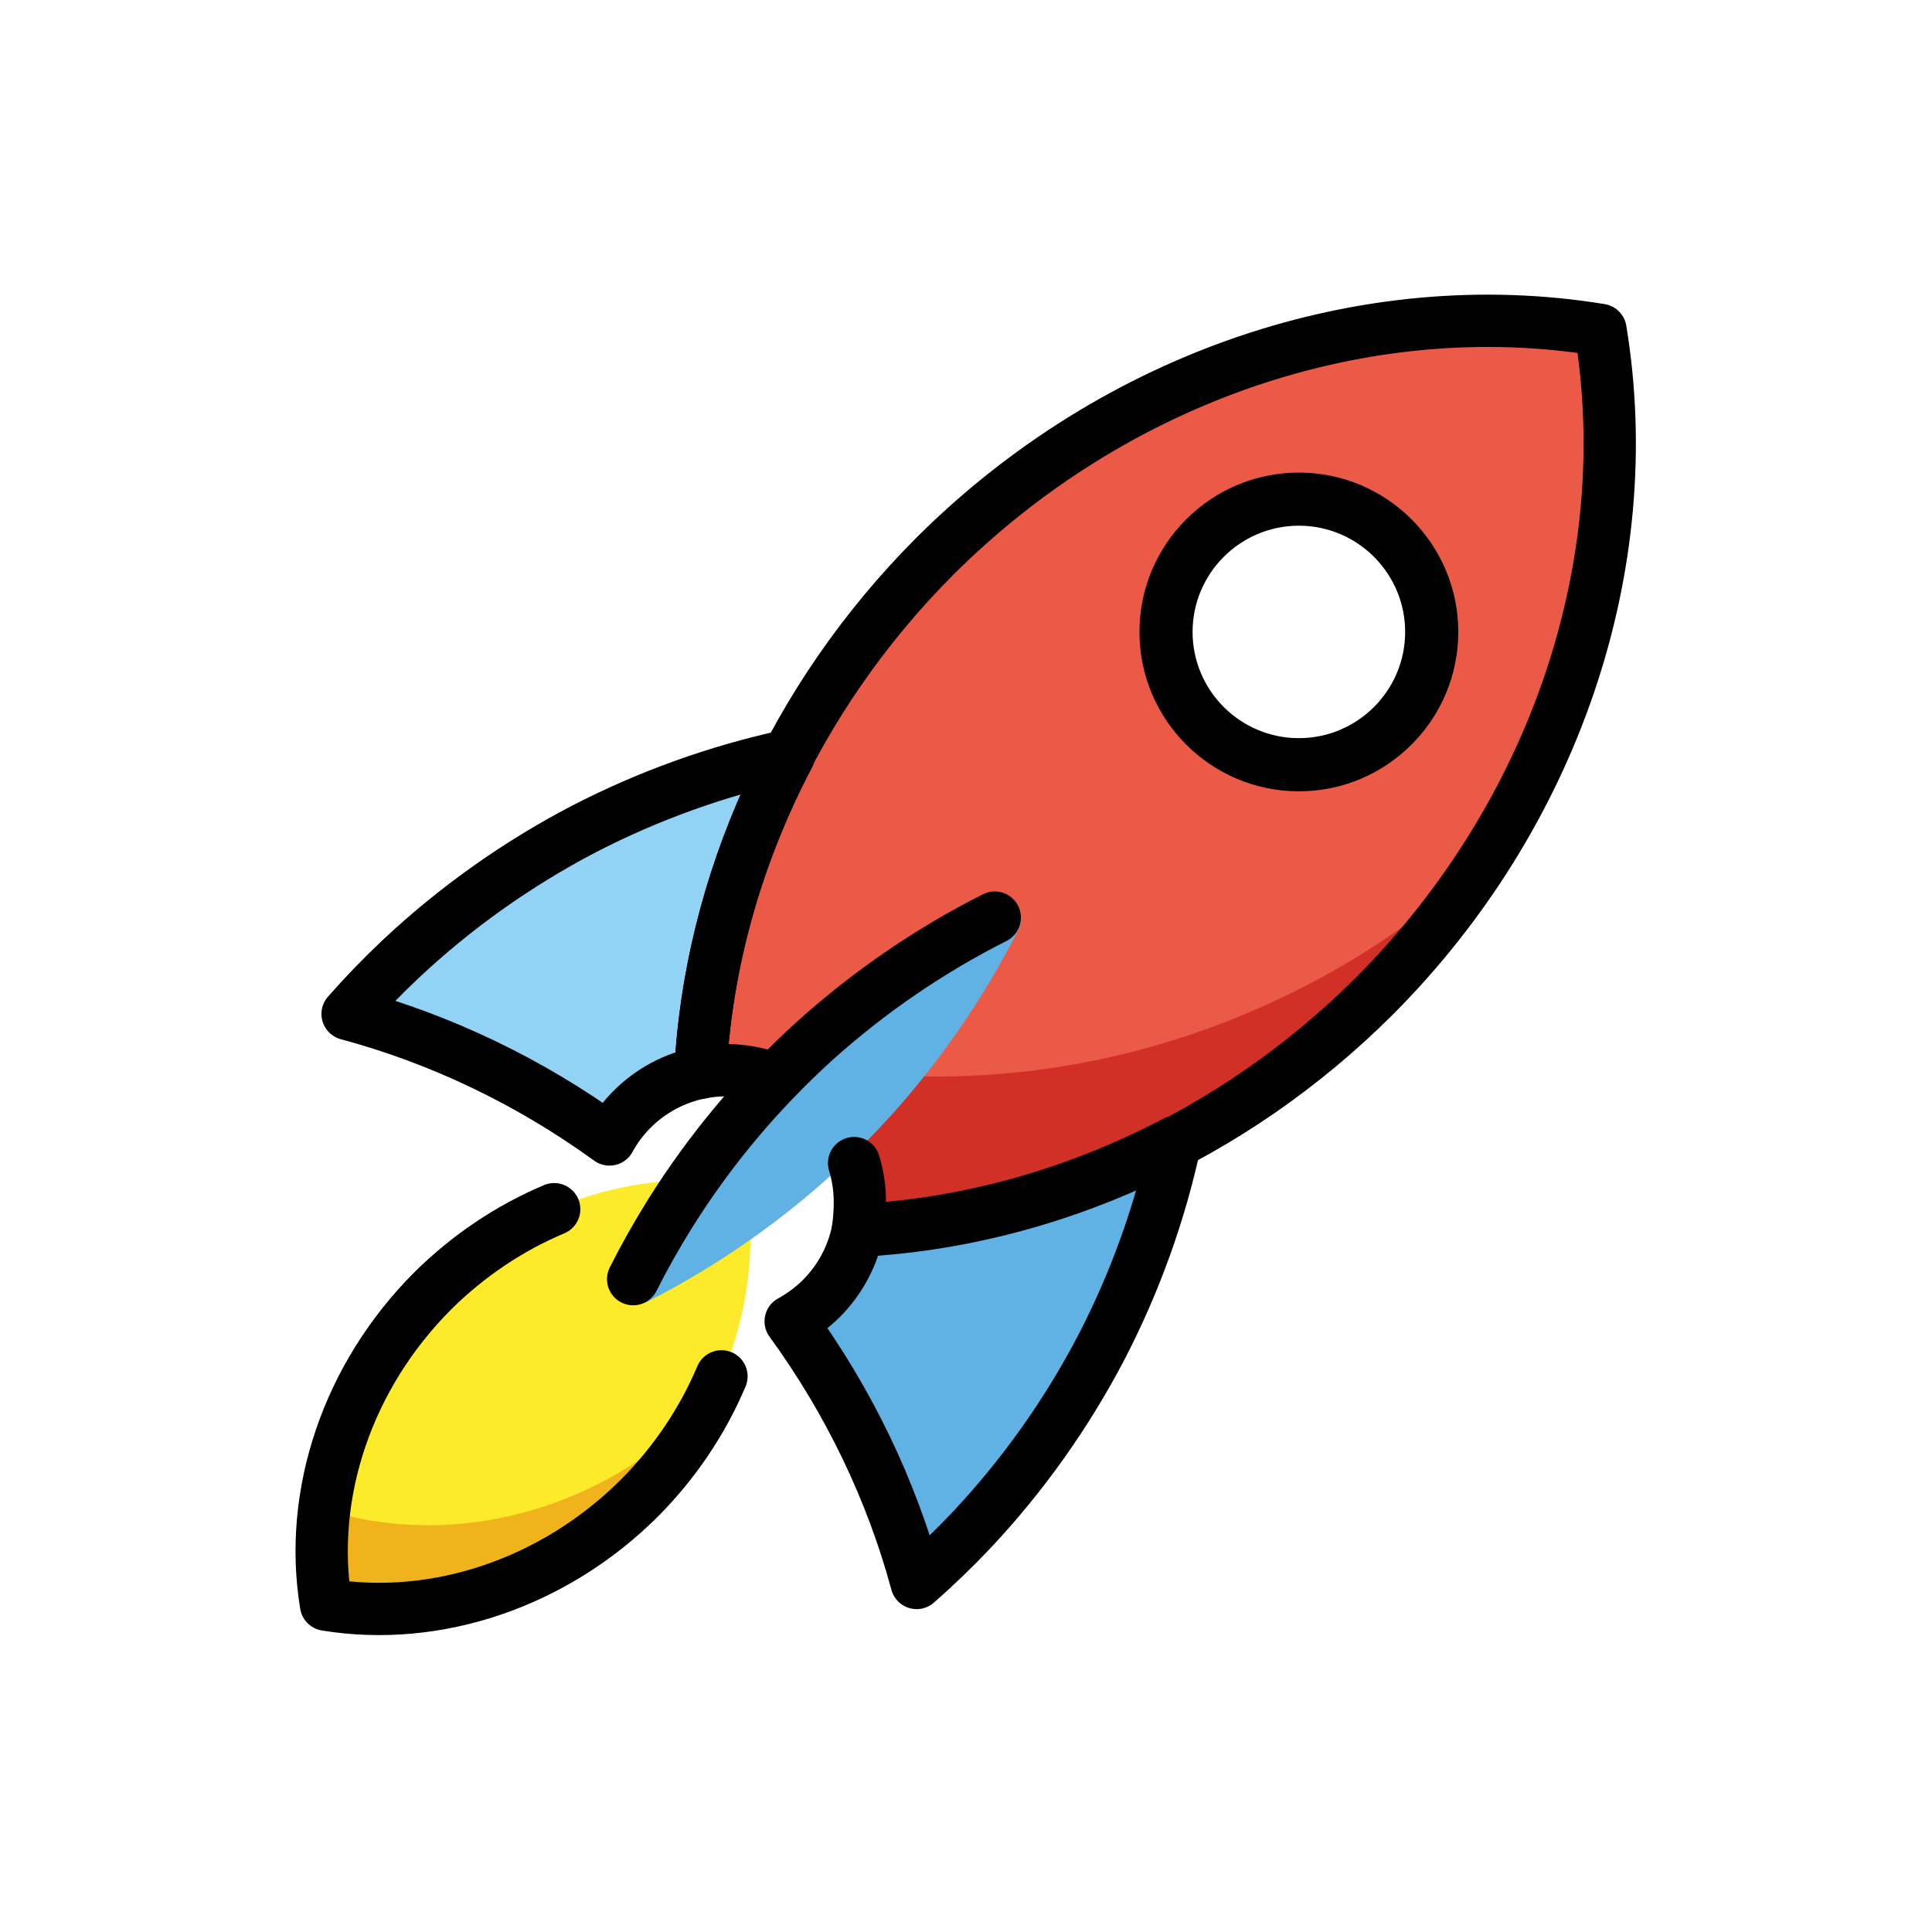
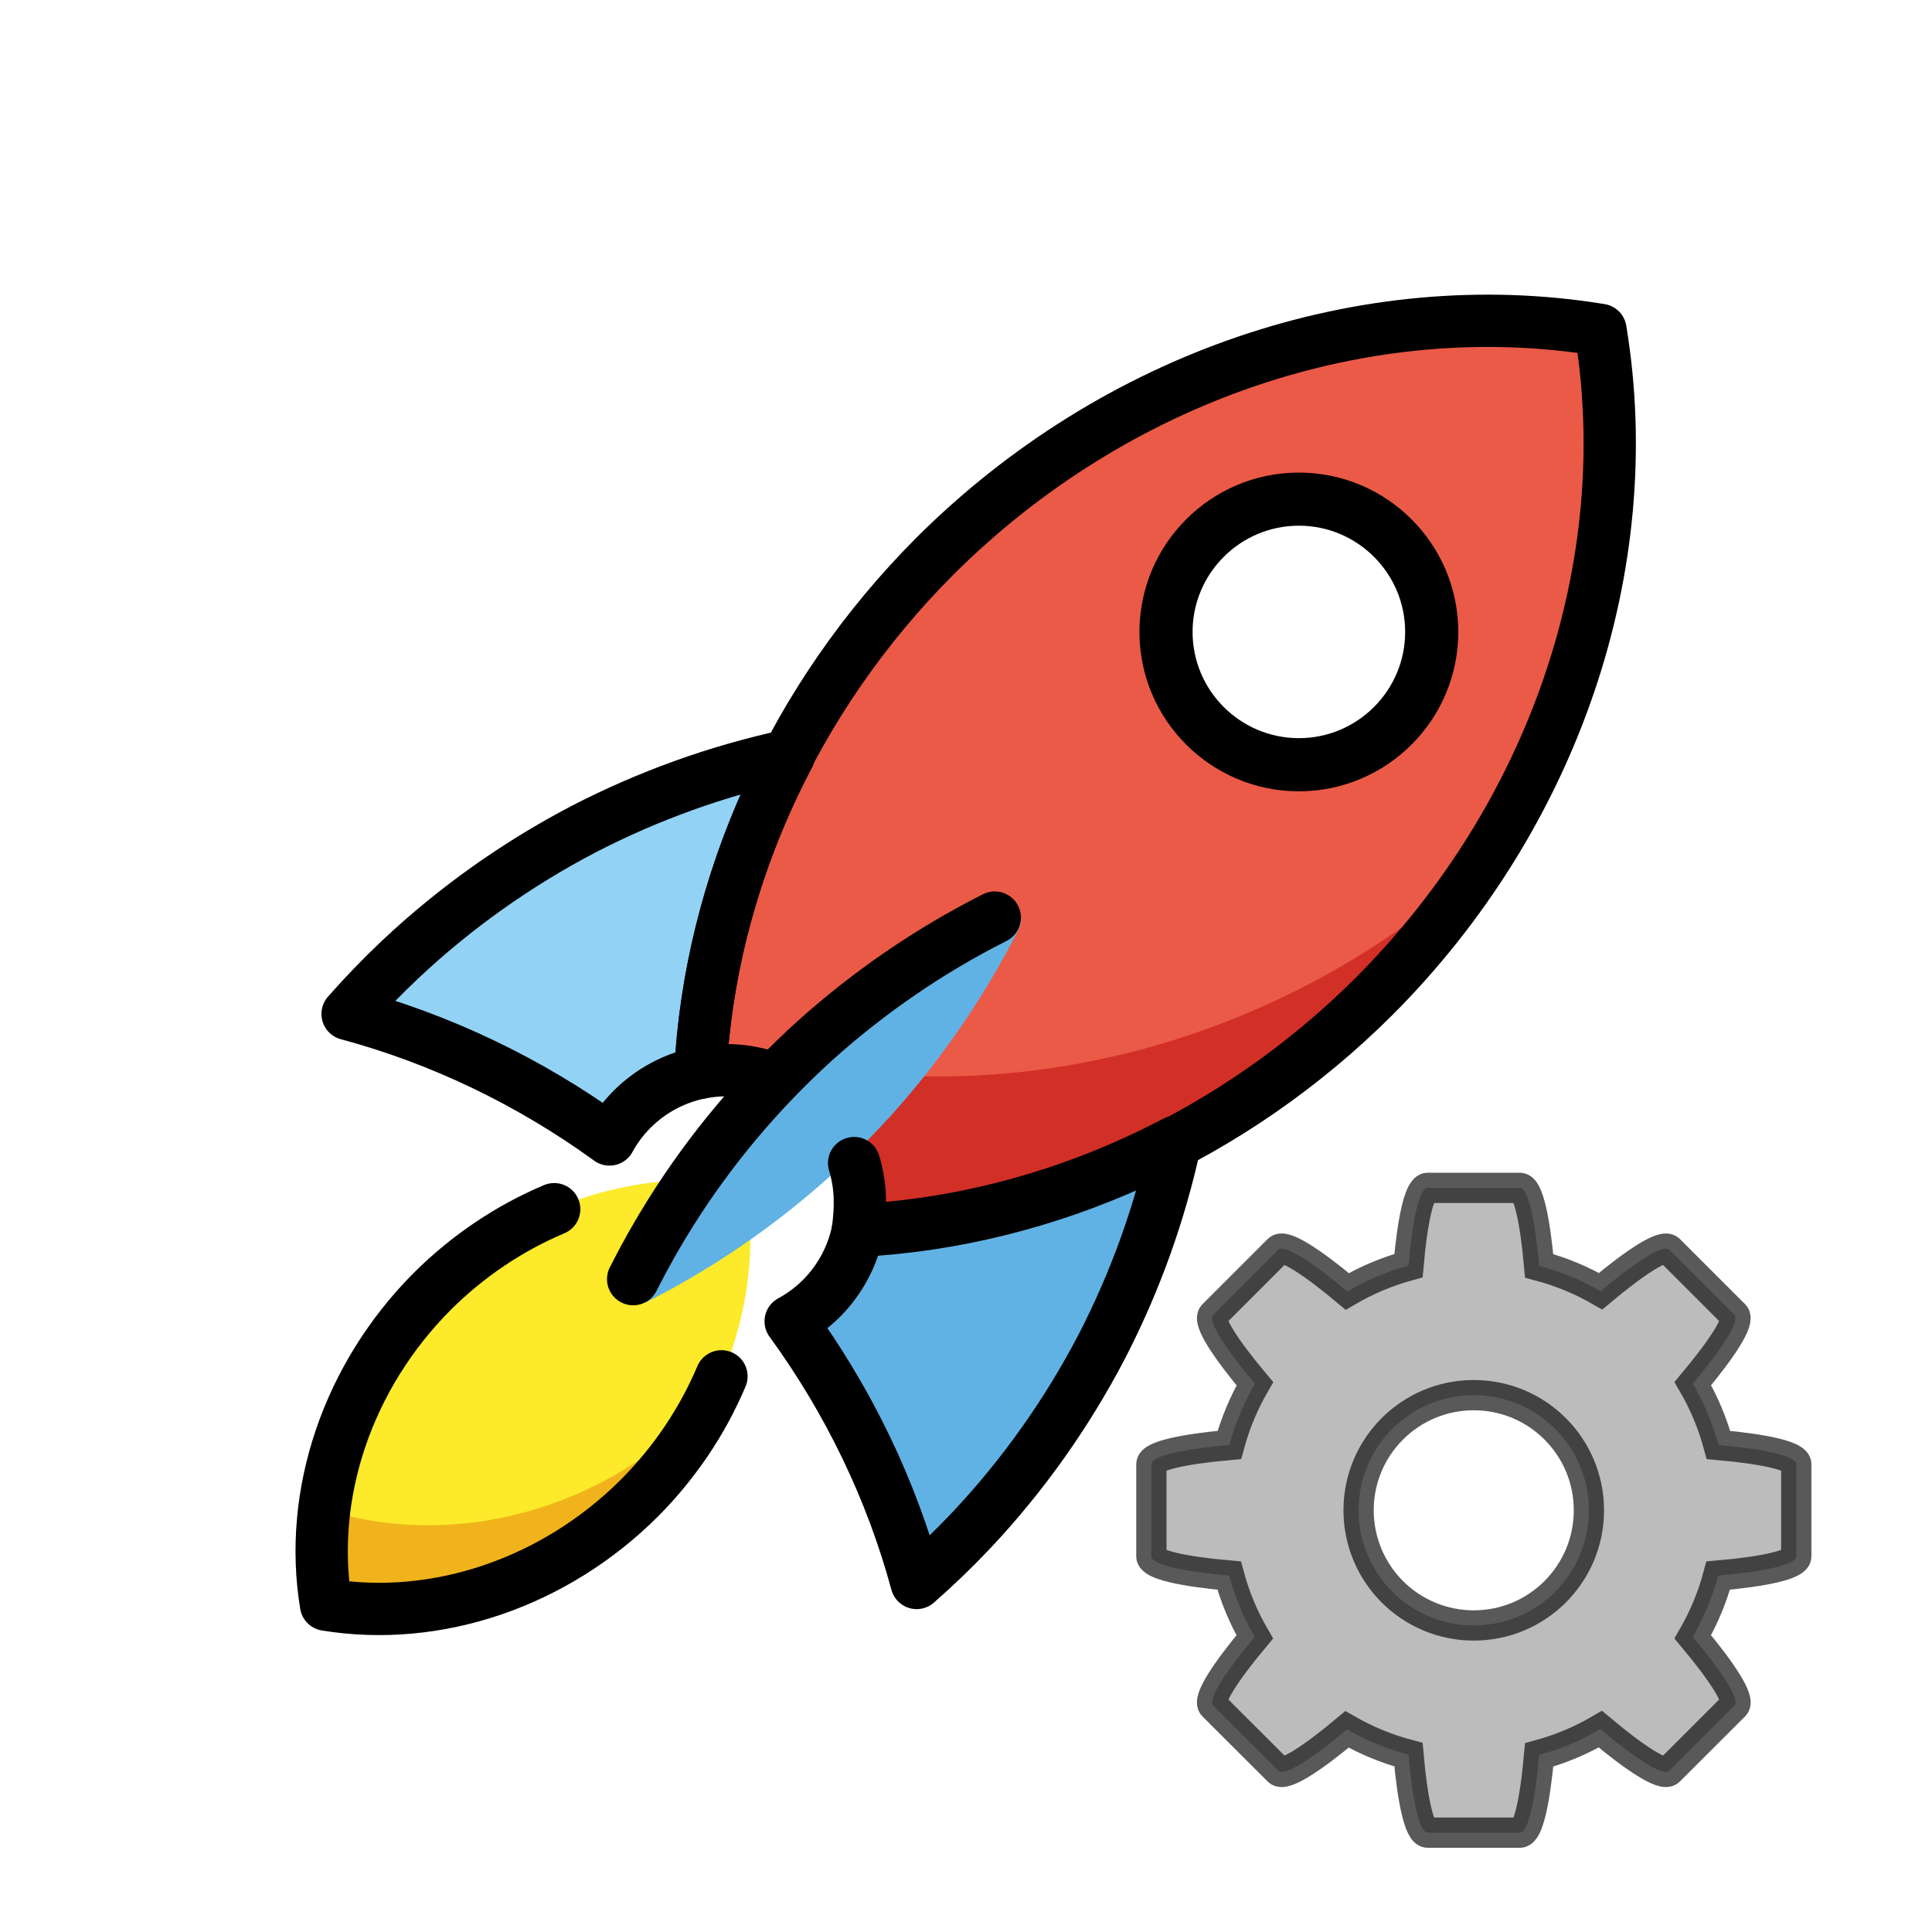
<svg xmlns="http://www.w3.org/2000/svg" id="emoji" viewBox="0 0 72 72" version="1.1">
+   <defs id="defs38" />
  <g id="color">
-     <path fill="#FCEA2B" d="M16.12,48.114 c-3.158,3.163-4.652,7.56-3.97,11.688c4.128,0.676,8.522-0.82,11.683-3.977c3.158-3.163,4.652-7.56,3.97-11.688 C23.675,43.461,19.281,44.957,16.12,48.114z" />
-     <path fill="#61B2E4" d="M31.973,45.839 c-0.192,0.966-0.666,1.854-1.362,2.551c-0.339,0.337-0.725,0.624-1.145,0.852 c2.163,2.972,3.758,6.285,4.695,9.751c0.709-0.622,1.391-1.279,2.042-1.968c1.914-2.034,3.549-4.338,4.852-6.833 c1.251-2.42,2.175-4.992,2.744-7.635c-3.728,1.954-7.772,3.077-11.826,3.284L31.973,45.839z" />
-     <path fill="#92D3F5" d="M14.923,35.749 c-0.69,0.65-1.347,1.33-1.969,2.038c3.468,0.931,6.785,2.521,9.76,4.678c0.226-0.414,0.51-0.794,0.844-1.128 c0.695-0.694,1.579-1.167,2.542-1.36c0.211-4.051,1.336-8.09,3.293-11.814c0.002-0.004,0.004-0.007,0.006-0.011 c-2.645,0.569-5.219,1.493-7.641,2.743C19.262,32.199,16.958,33.835,14.923,35.749L14.923,35.749z" />
-     <path fill="#EA5A47" d="M34.821,20.747 c-5.231,5.251-8.367,12.164-8.723,19.233c1.638-0.332,3.333,0.178,4.515,1.358c1.186,1.187,1.696,2.89,1.356,4.533 c7.075-0.361,13.992-3.502,19.242-8.74c6.712-6.723,9.884-16.067,8.434-24.839 c-1.732-0.283-3.504-0.388-5.292-0.314c-7.174,0.293-14.21,3.451-19.532,8.768L34.821,20.747z M45.07,20.218 c1.841-1.841,4.827-1.842,6.669-0.001c0,0,0.001,0.001,0.001,0.001c1.842,1.841,1.842,4.825,0.001,6.667 c-0,0-0.001,0.001-0.001,0.001c-1.842,1.84-4.827,1.84-6.668-0.001 C43.23,25.044,43.229,22.059,45.07,20.218z" />
-     <path fill="#F1B31C" d="M26.538,52.037 c-0.876,0.983-1.889,1.847-3.007,2.562c-3.491,2.223-7.724,2.834-11.441,1.653c-0.149,1.196-0.129,2.392,0.06,3.55 c4.128,0.676,8.522-0.82,11.683-3.977c1.105-1.113,2.021-2.396,2.705-3.787L26.538,52.037z" />
-     <path fill="#D22F27" d="M26.204,38.687 c-0.033,0.428-0.056,0.856-0.068,1.283c1.627-0.316,3.305,0.197,4.477,1.368c1.186,1.187,1.696,2.89,1.356,4.533 c7.075-0.362,13.991-3.504,19.24-8.741c1.493-1.507,2.827-3.162,3.975-4.934c-1.347,1.227-2.805,2.334-4.353,3.307 c-7.557,4.711-16.694,5.892-24.627,3.183L26.204,38.687z" />
-     <polygon points="36.166,-14.451 36.166,-14.451 36.166,-14.451" />
-     <path fill="#61B2E4" d="M24.039,48.551 c0.87-0.437,1.721-0.918,2.55-1.438c2.443-1.532,4.678-3.405,6.629-5.555l0.003-0.003 c1.88-2.091,3.474-4.419,4.733-6.912c0.061-0.12,0.097-0.252,0.105-0.387 C34.66,33.503,23.213,44.507,24.039,48.551L24.039,48.551z" />
+     <path fill="#FCEA2B" d="M16.12,48.114 c-3.158,3.163-4.652,7.56-3.97,11.688c4.128,0.676,8.522-0.82,11.683-3.977c3.158-3.163,4.652-7.56,3.97-11.688 C23.675,43.461,19.281,44.957,16.12,48.114z" id="path2" />
+     <path fill="#61B2E4" d="M31.973,45.839 c-0.192,0.966-0.666,1.854-1.362,2.551c-0.339,0.337-0.725,0.624-1.145,0.852 c2.163,2.972,3.758,6.285,4.695,9.751c0.709-0.622,1.391-1.279,2.042-1.968c1.914-2.034,3.549-4.338,4.852-6.833 c1.251-2.42,2.175-4.992,2.744-7.635c-3.728,1.954-7.772,3.077-11.826,3.284L31.973,45.839z" id="path4" />
+     <path fill="#92D3F5" d="M14.923,35.749 c-0.69,0.65-1.347,1.33-1.969,2.038c3.468,0.931,6.785,2.521,9.76,4.678c0.226-0.414,0.51-0.794,0.844-1.128 c0.695-0.694,1.579-1.167,2.542-1.36c0.211-4.051,1.336-8.09,3.293-11.814c0.002-0.004,0.004-0.007,0.006-0.011 c-2.645,0.569-5.219,1.493-7.641,2.743C19.262,32.199,16.958,33.835,14.923,35.749L14.923,35.749z" id="path6" />
+     <path fill="#EA5A47" d="M34.821,20.747 c-5.231,5.251-8.367,12.164-8.723,19.233c1.638-0.332,3.333,0.178,4.515,1.358c1.186,1.187,1.696,2.89,1.356,4.533 c7.075-0.361,13.992-3.502,19.242-8.74c6.712-6.723,9.884-16.067,8.434-24.839 c-1.732-0.283-3.504-0.388-5.292-0.314c-7.174,0.293-14.21,3.451-19.532,8.768L34.821,20.747z M45.07,20.218 c1.841-1.841,4.827-1.842,6.669-0.001c0,0,0.001,0.001,0.001,0.001c1.842,1.841,1.842,4.825,0.001,6.667 c-0,0-0.001,0.001-0.001,0.001c-1.842,1.84-4.827,1.84-6.668-0.001 C43.23,25.044,43.229,22.059,45.07,20.218z" id="path8" />
+     <path fill="#F1B31C" d="M26.538,52.037 c-0.876,0.983-1.889,1.847-3.007,2.562c-3.491,2.223-7.724,2.834-11.441,1.653c-0.149,1.196-0.129,2.392,0.06,3.55 c4.128,0.676,8.522-0.82,11.683-3.977c1.105-1.113,2.021-2.396,2.705-3.787L26.538,52.037z" id="path10" />
+     <path fill="#D22F27" d="M26.204,38.687 c-0.033,0.428-0.056,0.856-0.068,1.283c1.627-0.316,3.305,0.197,4.477,1.368c1.186,1.187,1.696,2.89,1.356,4.533 c7.075-0.362,13.991-3.504,19.24-8.741c1.493-1.507,2.827-3.162,3.975-4.934c-1.347,1.227-2.805,2.334-4.353,3.307 c-7.557,4.711-16.694,5.892-24.627,3.183L26.204,38.687z" id="path12" />
+     <polygon points="36.166,-14.451 36.166,-14.451 36.166,-14.451" id="polygon14" />
+     <path fill="#61B2E4" d="M24.039,48.551 c0.87-0.437,1.721-0.918,2.55-1.438c2.443-1.532,4.678-3.405,6.629-5.555l0.003-0.003 c1.88-2.091,3.474-4.419,4.733-6.912c0.061-0.12,0.097-0.252,0.105-0.387 C34.66,33.503,23.213,44.507,24.039,48.551L24.039,48.551z" id="path16" />
  </g>
  <g id="hair" />
  <g id="skin" />
  <g id="skin-shadow" />
  <g id="line">
-     <path d="M48.405,29.49c-3.276,0-5.941-2.664-5.941-5.939s2.665-5.939,5.941-5.939c3.276,0,5.941,2.664,5.941,5.939 S51.681,29.49,48.405,29.49z M48.405,19.591c-2.184,0-3.961,1.776-3.961,3.959c0,2.184,1.777,3.959,3.961,3.959 c2.184,0,3.961-1.776,3.961-3.959C52.366,21.367,50.589,19.591,48.405,19.591z" />
-     <path fill="none" stroke="#000000" stroke-linecap="round" stroke-linejoin="round" stroke-miterlimit="10" stroke-width="1.949" d="M20.653,45.063c-1.678,0.708-3.222,1.748-4.533,3.051c-3.158,3.163-4.652,7.559-3.97,11.687 c4.128,0.676,8.522-0.82,11.683-3.977c1.304-1.31,2.345-2.854,3.054-4.532" />
-     <path fill="none" stroke="#000000" stroke-linecap="round" stroke-linejoin="round" stroke-miterlimit="10" stroke-width="1.949" d="M14.923,35.749c-0.69,0.65-1.347,1.33-1.969,2.038c3.468,0.931,6.785,2.521,9.76,4.678 c0.226-0.414,0.51-0.794,0.844-1.128c0.695-0.694,1.579-1.167,2.542-1.36c0.211-4.051,1.336-8.09,3.293-11.814 c0.002-0.004,0.004-0.007,0.006-0.011c-2.645,0.569-5.219,1.493-7.641,2.743 C19.262,32.199,16.958,33.835,14.923,35.749L14.923,35.749z" />
-     <path fill="none" stroke="#000000" stroke-linecap="round" stroke-linejoin="round" stroke-miterlimit="10" stroke-width="1.949" d="M31.973,45.839c-0.192,0.966-0.666,1.854-1.362,2.551c-0.339,0.337-0.725,0.624-1.145,0.852 c2.163,2.972,3.758,6.285,4.695,9.751c0.709-0.622,1.391-1.279,2.042-1.968c1.914-2.034,3.549-4.338,4.852-6.833 c1.251-2.42,2.175-4.992,2.744-7.635c-3.728,1.954-7.772,3.077-11.826,3.284L31.973,45.839z" />
-     <path fill="none" stroke="#000000" stroke-linecap="round" stroke-linejoin="round" stroke-miterlimit="10" stroke-width="1.949" d="M31.83,43.345c0.27,0.886,0.251,1.692,0.137,2.525c7.076-0.361,13.993-3.503,19.243-8.741 c6.711-6.721,9.884-16.063,8.435-24.834c-8.771-1.437-18.108,1.742-24.823,8.451 c-5.232,5.251-8.368,12.164-8.724,19.234c0.941-0.191,1.898-0.094,2.769,0.239" />
-     <path fill="none" stroke="#000000" stroke-linecap="round" stroke-linejoin="round" stroke-miterlimit="10" stroke-width="1.949" d="M37.072,34.196l-0,0c-2.416,1.218-4.672,2.763-6.7,4.584c-2.085,1.891-3.9,4.056-5.384,6.421 c-0.504,0.803-0.968,1.627-1.392,2.469" />
+     <path d="M48.405,29.49c-3.276,0-5.941-2.664-5.941-5.939s2.665-5.939,5.941-5.939c3.276,0,5.941,2.664,5.941,5.939 S51.681,29.49,48.405,29.49z M48.405,19.591c-2.184,0-3.961,1.776-3.961,3.959c0,2.184,1.777,3.959,3.961,3.959 c2.184,0,3.961-1.776,3.961-3.959C52.366,21.367,50.589,19.591,48.405,19.591z" id="path22" />
+     <path fill="none" stroke="#000000" stroke-linecap="round" stroke-linejoin="round" stroke-miterlimit="10" stroke-width="1.949" d="M20.653,45.063c-1.678,0.708-3.222,1.748-4.533,3.051c-3.158,3.163-4.652,7.559-3.97,11.687 c4.128,0.676,8.522-0.82,11.683-3.977c1.304-1.31,2.345-2.854,3.054-4.532" id="path24" />
+     <path fill="none" stroke="#000000" stroke-linecap="round" stroke-linejoin="round" stroke-miterlimit="10" stroke-width="1.949" d="M14.923,35.749c-0.69,0.65-1.347,1.33-1.969,2.038c3.468,0.931,6.785,2.521,9.76,4.678 c0.226-0.414,0.51-0.794,0.844-1.128c0.695-0.694,1.579-1.167,2.542-1.36c0.211-4.051,1.336-8.09,3.293-11.814 c0.002-0.004,0.004-0.007,0.006-0.011c-2.645,0.569-5.219,1.493-7.641,2.743 C19.262,32.199,16.958,33.835,14.923,35.749L14.923,35.749z" id="path26" />
+     <path fill="none" stroke="#000000" stroke-linecap="round" stroke-linejoin="round" stroke-miterlimit="10" stroke-width="1.949" d="M31.973,45.839c-0.192,0.966-0.666,1.854-1.362,2.551c-0.339,0.337-0.725,0.624-1.145,0.852 c2.163,2.972,3.758,6.285,4.695,9.751c0.709-0.622,1.391-1.279,2.042-1.968c1.914-2.034,3.549-4.338,4.852-6.833 c1.251-2.42,2.175-4.992,2.744-7.635c-3.728,1.954-7.772,3.077-11.826,3.284L31.973,45.839z" id="path28" />
+     <path fill="none" stroke="#000000" stroke-linecap="round" stroke-linejoin="round" stroke-miterlimit="10" stroke-width="1.949" d="M31.83,43.345c0.27,0.886,0.251,1.692,0.137,2.525c7.076-0.361,13.993-3.503,19.243-8.741 c6.711-6.721,9.884-16.063,8.435-24.834c-8.771-1.437-18.108,1.742-24.823,8.451 c-5.232,5.251-8.368,12.164-8.724,19.234c0.941-0.191,1.898-0.094,2.769,0.239" id="path30" />
+     <path fill="none" stroke="#000000" stroke-linecap="round" stroke-linejoin="round" stroke-miterlimit="10" stroke-width="1.949" d="M37.072,34.196l-0,0c-2.416,1.218-4.672,2.763-6.7,4.584c-2.085,1.891-3.9,4.056-5.384,6.421 c-0.504,0.803-0.968,1.627-1.392,2.469" id="path32" />
+   </g>
+   <g id="g2203" transform="matrix(0.7782954,0,0,0.7782954,10.74633,12.2309)">
+     <path d="m 54.555,41.163 c -0.398,0 -0.728,1.534 -0.92,3.724 a 12.13,12.13 0 0 0 -2.931,1.236 C 49.008,44.702 47.683,43.844 47.405,44.125 l -3.123,3.123 c -0.278,0.278 0.577,1.603 1.998,3.295 a 12.13,12.13 0 0 0 -1.222,2.931 c -2.197,0.196 -3.734,0.525 -3.734,0.923 v 4.41 c 0,0.398 1.531,0.728 3.724,0.92 a 12.13,12.13 0 0 0 1.225,2.938 c -1.414,1.692 -2.269,3.01 -1.991,3.295 l 3.123,3.117 c 0.281,0.281 1.599,-0.57 3.285,-1.984 a 12.13,12.13 0 0 0 2.945,1.212 c 0.192,2.197 0.522,3.734 0.92,3.734 h 4.414 c 0.398,0 0.728,-1.531 0.923,-3.724 a 12.13,12.13 0 0 0 2.931,-1.232 c 1.692,1.421 3.017,2.276 3.295,1.994 l 3.123,-3.12 C 69.523,65.676 68.665,64.355 67.247,62.663 a 12.13,12.13 0 0 0 1.218,-2.935 c 2.197,-0.192 3.738,-0.522 3.738,-0.92 v -4.41 c 0,-0.398 -1.534,-0.728 -3.724,-0.923 a 12.13,12.13 0 0 0 -1.229,-2.938 c 1.414,-1.689 2.272,-3.01 1.991,-3.292 l -3.123,-3.12 c -0.278,-0.281 -1.596,0.573 -3.285,1.987 a 12.13,12.13 0 0 0 -2.941,-1.215 c -0.196,-2.197 -0.525,-3.734 -0.923,-3.734 z m 2.207,9.926 a 5.512,5.512 0 0 1 5.512,5.512 5.512,5.512 0 0 1 -5.512,5.516 5.512,5.512 0 0 1 -5.516,-5.516 5.512,5.512 0 0 1 5.516,-5.512 z" fill="#bcbcbc" overflow="visible" style="opacity:1;isolation:auto;mix-blend-mode:normal;stroke:#000000;stroke-width:1.449;stroke-miterlimit:4;stroke-dasharray:none;stroke-opacity:0.65" id="path1560" />
  </g>
</svg>
